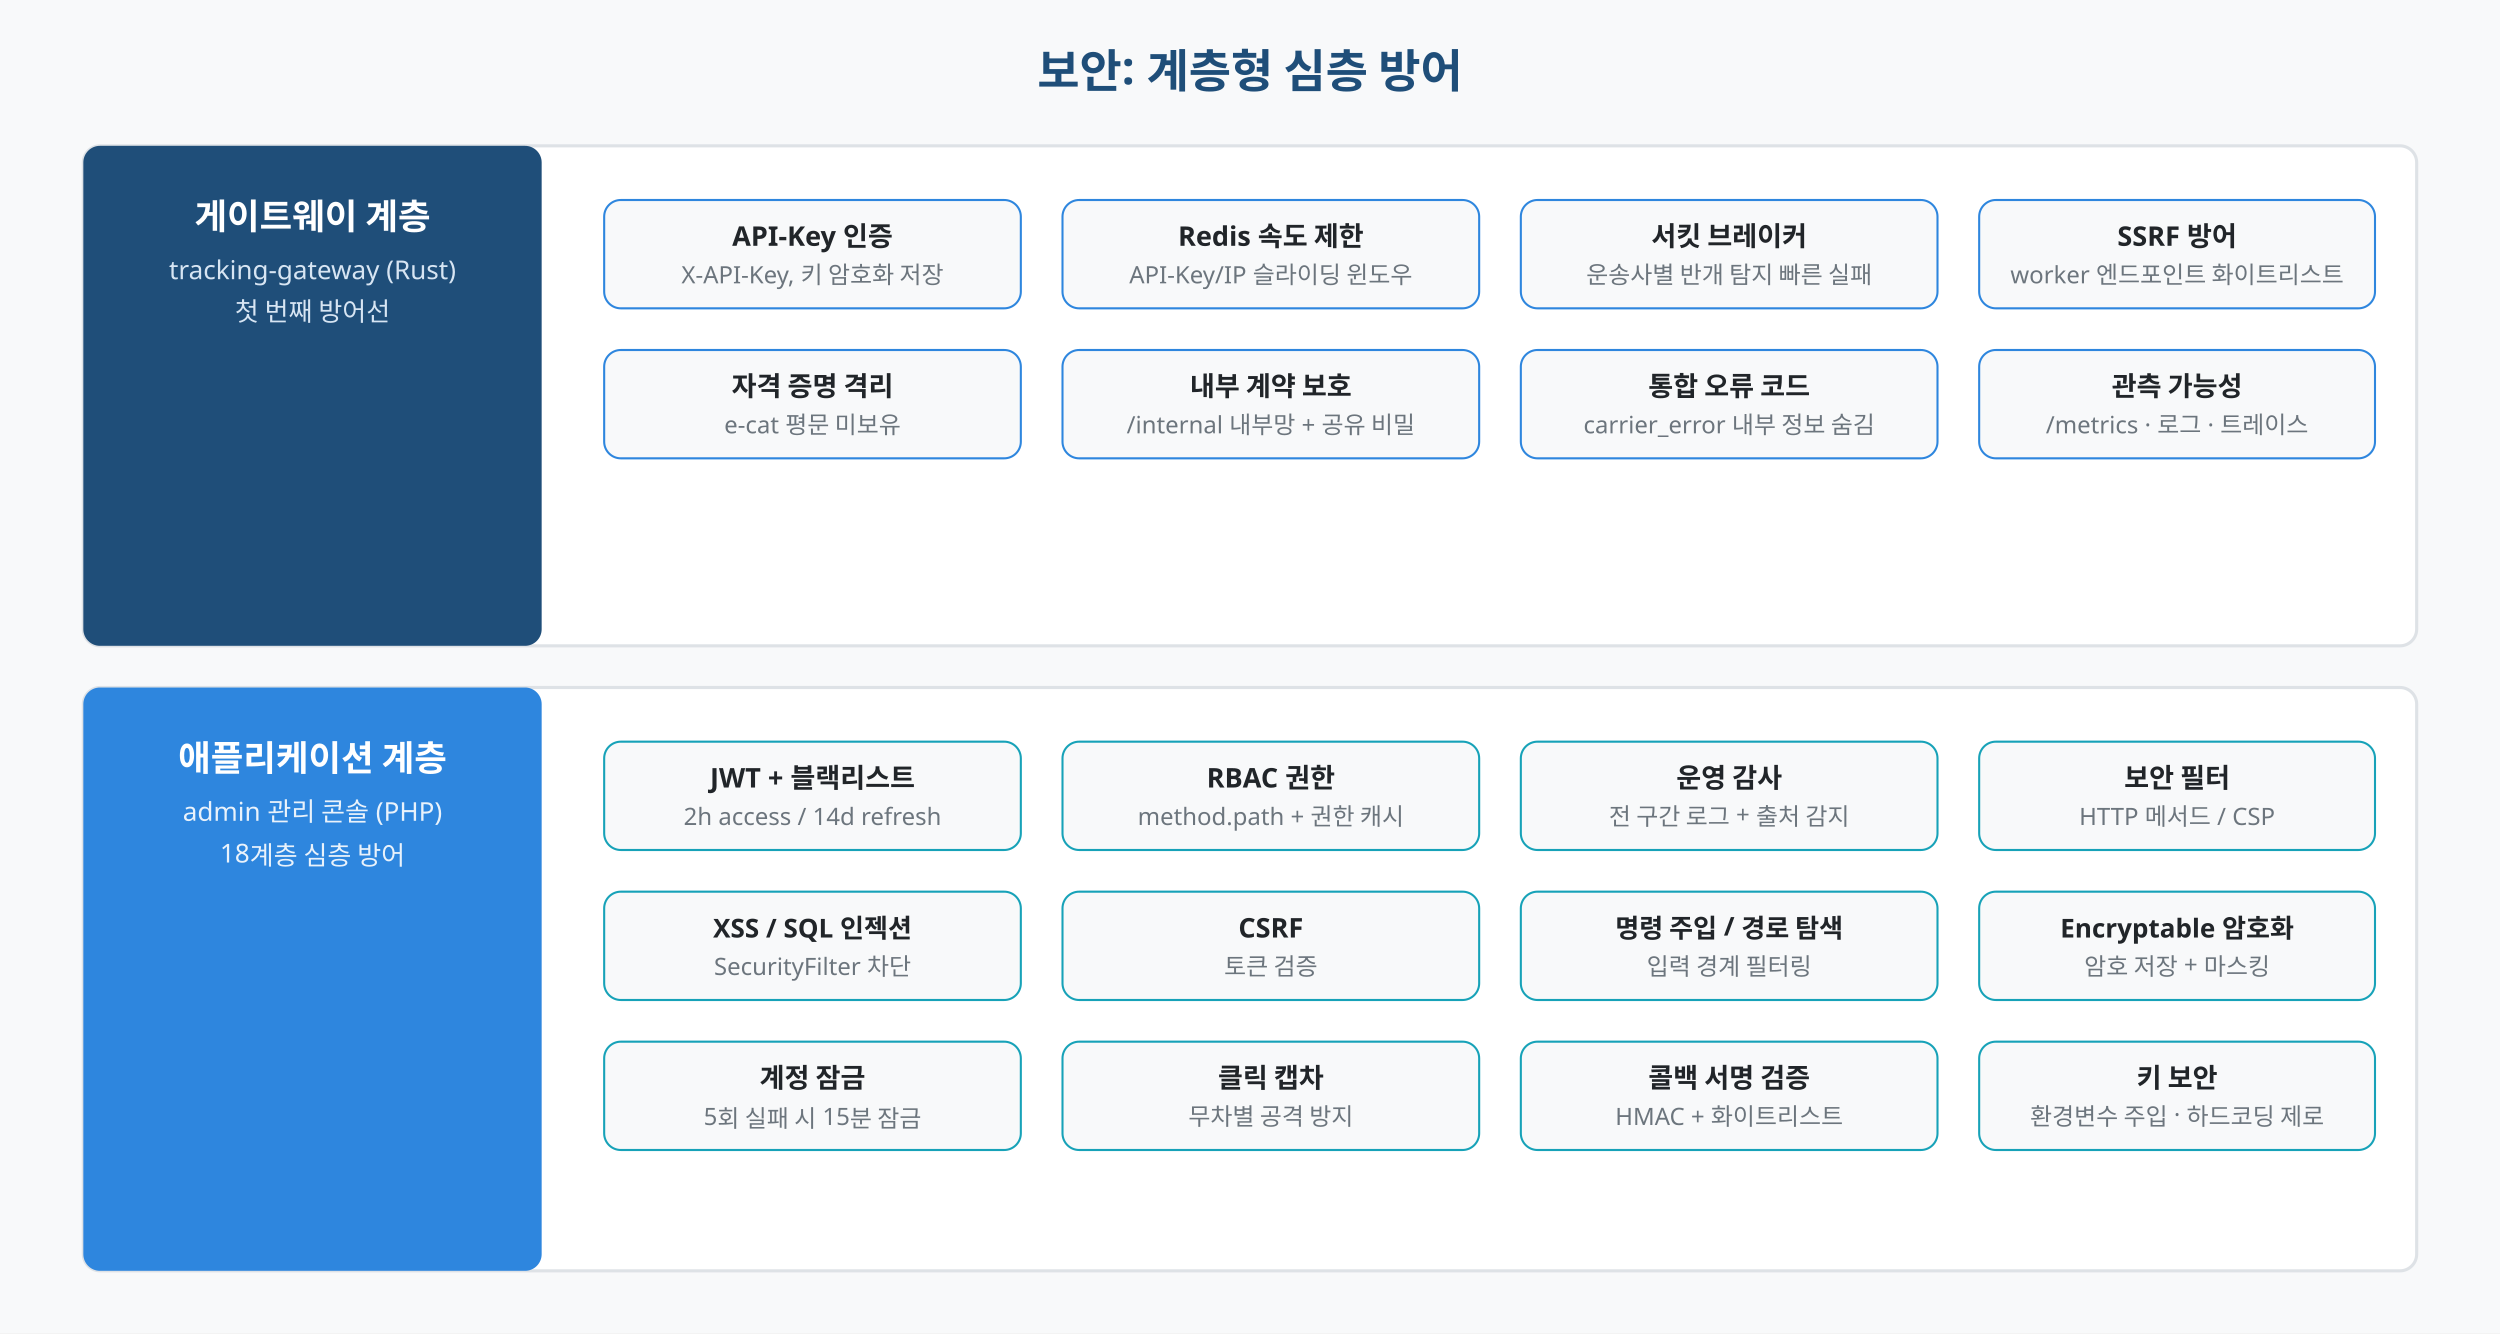
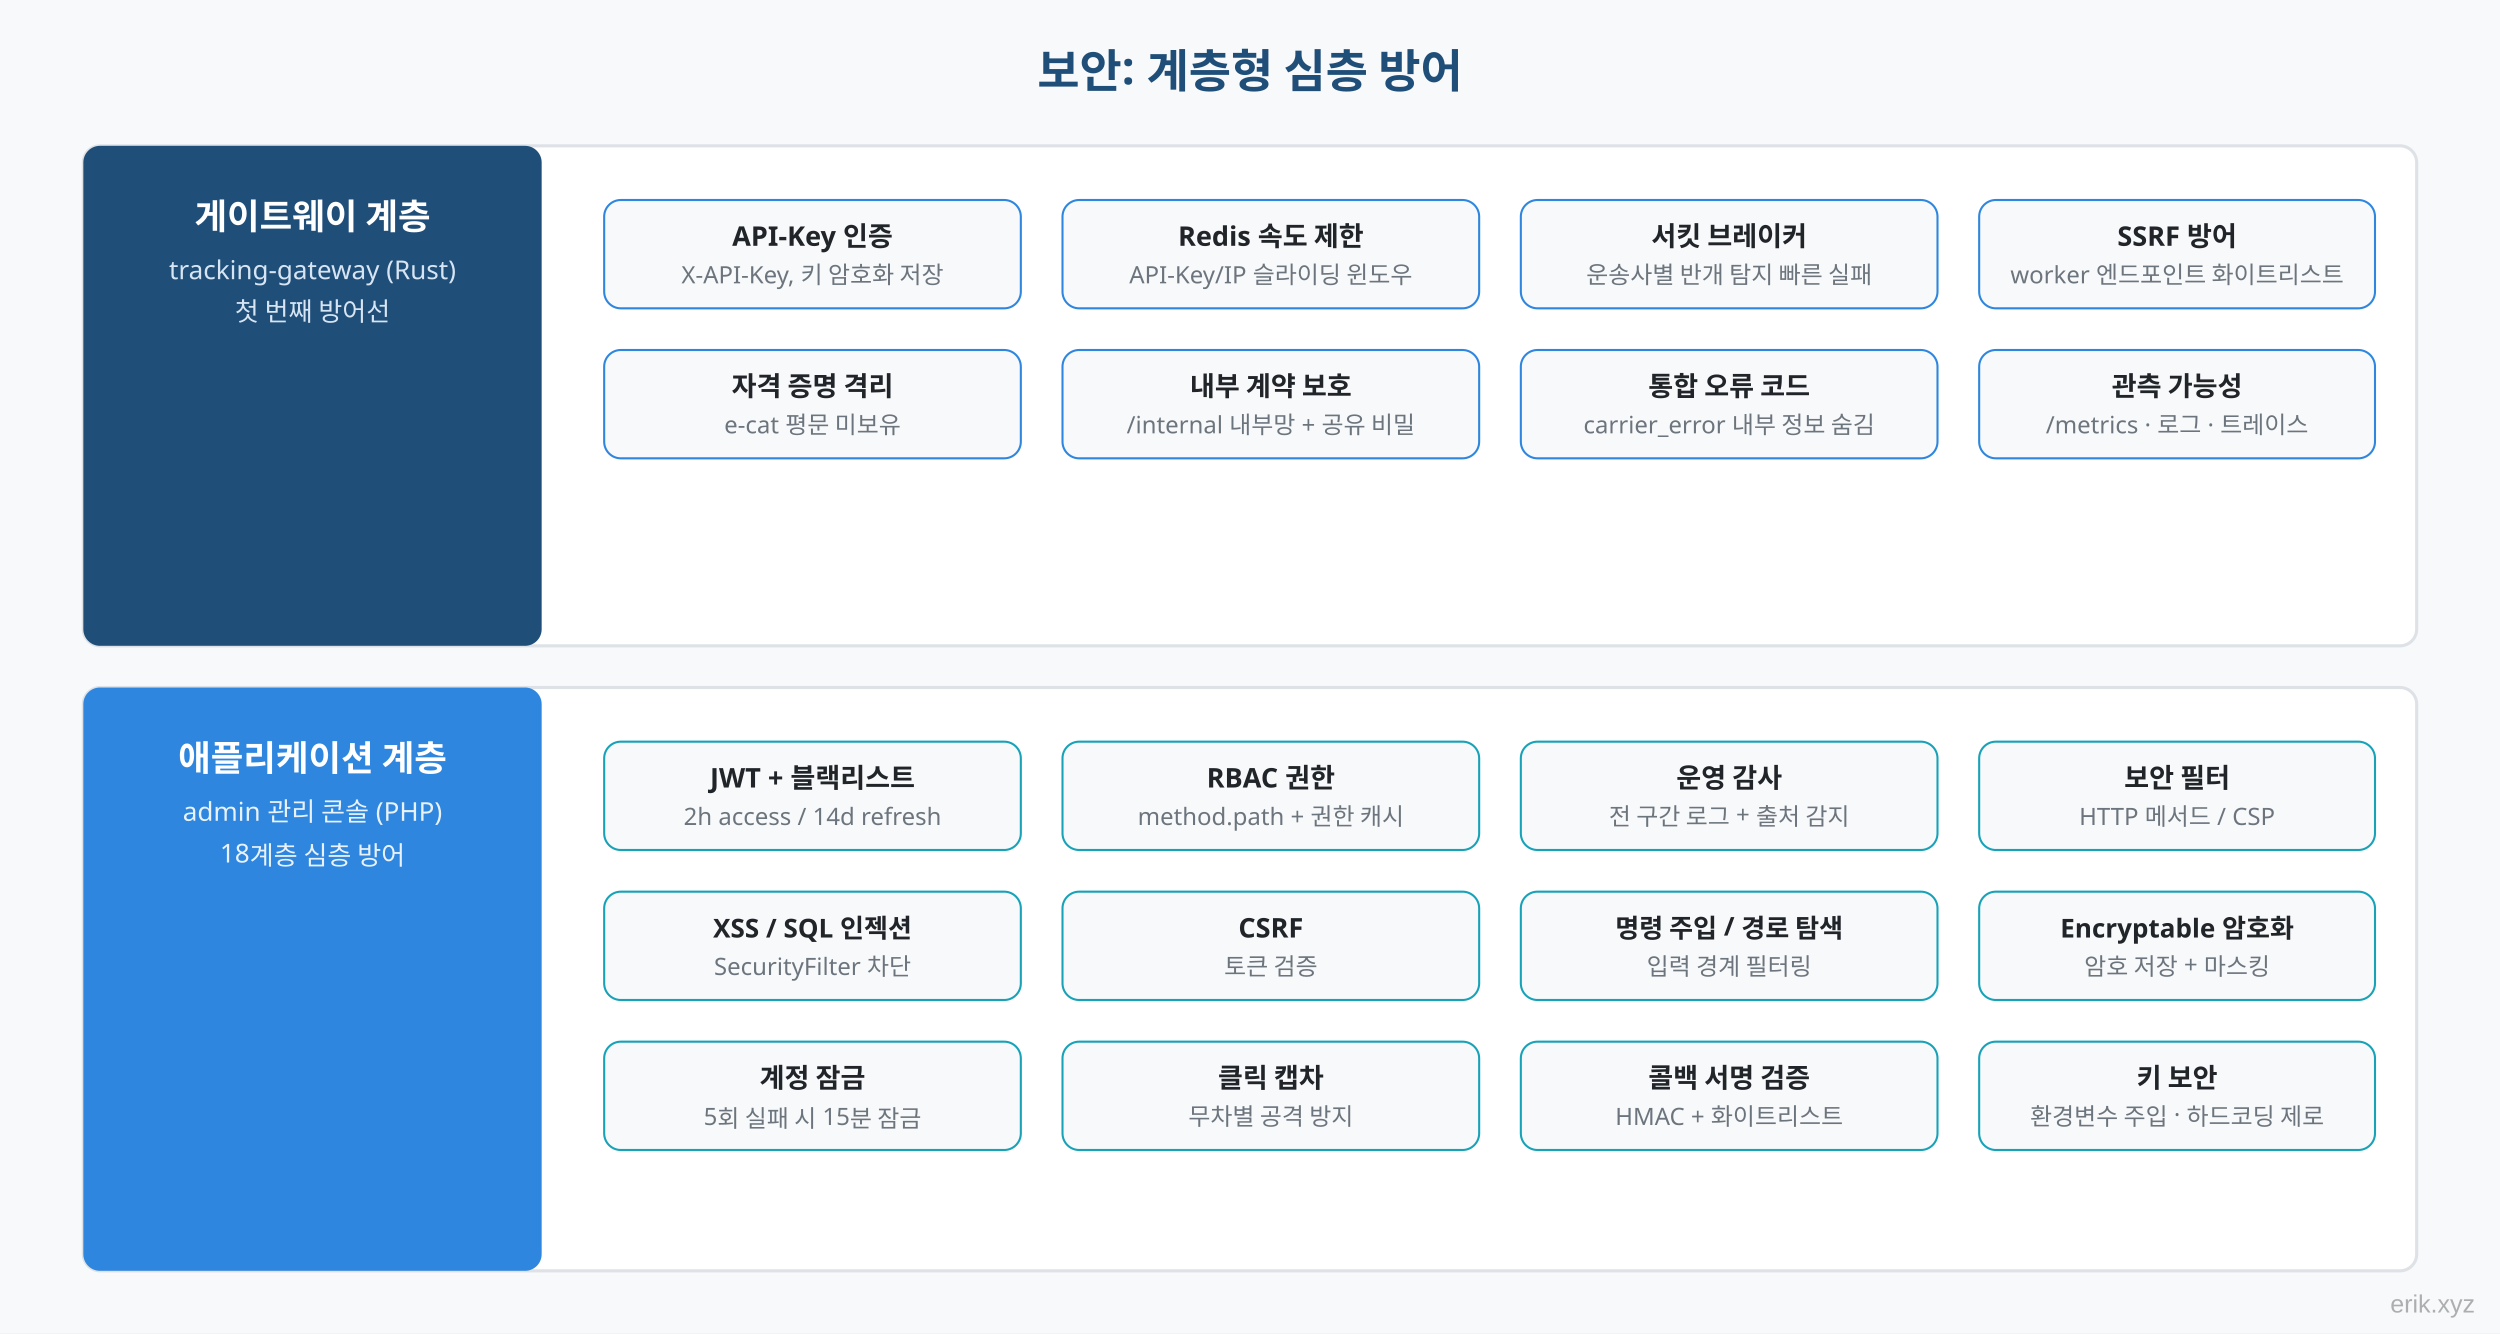
<svg xmlns="http://www.w3.org/2000/svg" viewBox="0 0 1200 640" font-family="'PingFang SC','Noto Sans SC','Microsoft YaHei',sans-serif">
  <defs>
    <marker id="arrow" viewBox="0 0 10 10" refX="9" refY="5" markerWidth="8" markerHeight="8" orient="auto-start-reverse">
      <path d="M0,0 L10,5 L0,10 z" fill="#1F4E79" />
    </marker>
  </defs>
  <rect x="0" y="0" width="1200" height="640" fill="#F8F9FA" />
  <text x="600" y="42" text-anchor="middle" font-size="22" font-weight="bold" fill="#1F4E79">보안: 계층형 심층 방어</text>
  <rect x="40" y="70" width="1120" height="240" rx="8" fill="#FFFFFF" stroke="#DEE2E6" stroke-width="1.5" />
  <rect x="40" y="70" width="220" height="240" rx="8" fill="#1F4E79" />
  <text x="150" y="110" text-anchor="middle" font-size="17" font-weight="bold" fill="#FFFFFF">게이트웨이 계층</text>
  <text x="150" y="134" text-anchor="middle" font-size="12.5" fill="#D7E5F3">tracking-gateway (Rust)</text>
  <text x="150" y="154" text-anchor="middle" font-size="12.5" fill="#D7E5F3">첫 번째 방어선</text>
  <g font-size="13" fill="#212529">
    <rect x="290" y="96" width="200" height="52" rx="8" fill="#F8F9FA" stroke="#2E86DE" />
    <text x="390" y="118" text-anchor="middle" font-weight="bold">API-Key 인증</text>
    <text x="390" y="136" text-anchor="middle" font-size="11.5" fill="#6C757D">X-API-Key, 키 암호화 저장</text>
    <rect x="510" y="96" width="200" height="52" rx="8" fill="#F8F9FA" stroke="#2E86DE" />
    <text x="610" y="118" text-anchor="middle" font-weight="bold">Redis 속도 제한</text>
    <text x="610" y="136" text-anchor="middle" font-size="11.5" fill="#6C757D">API-Key/IP 슬라이딩 윈도우</text>
    <rect x="730" y="96" width="200" height="52" rx="8" fill="#F8F9FA" stroke="#2E86DE" />
    <text x="830" y="118" text-anchor="middle" font-weight="bold">서킷 브레이커</text>
    <text x="830" y="136" text-anchor="middle" font-size="11.5" fill="#6C757D">운송사별 반개 탐지 빠른 실패</text>
    <rect x="950" y="96" width="190" height="52" rx="8" fill="#F8F9FA" stroke="#2E86DE" />
    <text x="1045" y="118" text-anchor="middle" font-weight="bold">SSRF 방어</text>
    <text x="1045" y="136" text-anchor="middle" font-size="11.5" fill="#6C757D">worker 엔드포인트 화이트리스트</text>
    <rect x="290" y="168" width="200" height="52" rx="8" fill="#F8F9FA" stroke="#2E86DE" />
    <text x="390" y="190" text-anchor="middle" font-weight="bold">자격 증명 격리</text>
    <text x="390" y="208" text-anchor="middle" font-size="11.5" fill="#6C757D">e-cat 평문 미보유</text>
    <rect x="510" y="168" width="200" height="52" rx="8" fill="#F8F9FA" stroke="#2E86DE" />
    <text x="610" y="190" text-anchor="middle" font-weight="bold">내부 계약 보호</text>
    <text x="610" y="208" text-anchor="middle" font-size="11.5" fill="#6C757D">/internal 내부망 + 공유 비밀</text>
    <rect x="730" y="168" width="200" height="52" rx="8" fill="#F8F9FA" stroke="#2E86DE" />
    <text x="830" y="190" text-anchor="middle" font-weight="bold">통합 오류 코드</text>
    <text x="830" y="208" text-anchor="middle" font-size="11.5" fill="#6C757D">carrier_error 내부 정보 숨김</text>
    <rect x="950" y="168" width="190" height="52" rx="8" fill="#F8F9FA" stroke="#2E86DE" />
    <text x="1045" y="190" text-anchor="middle" font-weight="bold">관측 가능성</text>
    <text x="1045" y="208" text-anchor="middle" font-size="11.5" fill="#6C757D">/metrics · 로그 · 트레이스</text>
  </g>
  <rect x="40" y="330" width="1120" height="280" rx="8" fill="#FFFFFF" stroke="#DEE2E6" stroke-width="1.5" />
  <rect x="40" y="330" width="220" height="280" rx="8" fill="#2E86DE" />
  <text x="150" y="370" text-anchor="middle" font-size="17" font-weight="bold" fill="#FFFFFF">애플리케이션 계층</text>
  <text x="150" y="394" text-anchor="middle" font-size="12.5" fill="#E9F2FB">admin 관리 콘솔 (PHP)</text>
  <text x="150" y="414" text-anchor="middle" font-size="12.5" fill="#E9F2FB">18계층 심층 방어</text>
  <g font-size="13" fill="#212529">
    <rect x="290" y="356" width="200" height="52" rx="8" fill="#F8F9FA" stroke="#17A2B8" />
    <text x="390" y="378" text-anchor="middle" font-weight="bold">JWT + 블랙리스트</text>
    <text x="390" y="396" text-anchor="middle" font-size="11.5" fill="#6C757D">2h access / 14d refresh</text>
    <rect x="510" y="356" width="200" height="52" rx="8" fill="#F8F9FA" stroke="#17A2B8" />
    <text x="610" y="378" text-anchor="middle" font-weight="bold">RBAC 권한</text>
    <text x="610" y="396" text-anchor="middle" font-size="11.5" fill="#6C757D">method.path + 권한 캐시</text>
    <rect x="730" y="356" width="200" height="52" rx="8" fill="#F8F9FA" stroke="#17A2B8" />
    <text x="830" y="378" text-anchor="middle" font-weight="bold">운영 감사</text>
    <text x="830" y="396" text-anchor="middle" font-size="11.5" fill="#6C757D">전 구간 로그 + 출처 감지</text>
    <rect x="950" y="356" width="190" height="52" rx="8" fill="#F8F9FA" stroke="#17A2B8" />
    <text x="1045" y="378" text-anchor="middle" font-weight="bold">보안 필터</text>
    <text x="1045" y="396" text-anchor="middle" font-size="11.5" fill="#6C757D">HTTP 메서드 / CSP</text>
    <rect x="290" y="428" width="200" height="52" rx="8" fill="#F8F9FA" stroke="#17A2B8" />
    <text x="390" y="450" text-anchor="middle" font-size="12.5" font-weight="bold">XSS / SQL 인젝션</text>
    <text x="390" y="468" text-anchor="middle" font-size="11.5" fill="#6C757D">SecurityFilter 차단</text>
    <rect x="510" y="428" width="200" height="52" rx="8" fill="#F8F9FA" stroke="#17A2B8" />
    <text x="610" y="450" text-anchor="middle" font-weight="bold">CSRF</text>
    <text x="610" y="468" text-anchor="middle" font-size="11.5" fill="#6C757D">토큰 검증</text>
    <rect x="730" y="428" width="200" height="52" rx="8" fill="#F8F9FA" stroke="#17A2B8" />
    <text x="830" y="450" text-anchor="middle" font-size="12.5" font-weight="bold">명령 주입 / 경로 탐색</text>
    <text x="830" y="468" text-anchor="middle" font-size="11.5" fill="#6C757D">입력 경계 필터링</text>
    <rect x="950" y="428" width="190" height="52" rx="8" fill="#F8F9FA" stroke="#17A2B8" />
    <text x="1045" y="450" text-anchor="middle" font-size="12.5" font-weight="bold">Encryptable 암호화</text>
    <text x="1045" y="468" text-anchor="middle" font-size="11.5" fill="#6C757D">암호 저장 + 마스킹</text>
    <rect x="290" y="500" width="200" height="52" rx="8" fill="#F8F9FA" stroke="#17A2B8" />
    <text x="390" y="522" text-anchor="middle" font-weight="bold">계정 잠금</text>
    <text x="390" y="540" text-anchor="middle" font-size="11.5" fill="#6C757D">5회 실패 시 15분 잠금</text>
    <rect x="510" y="500" width="200" height="52" rx="8" fill="#F8F9FA" stroke="#17A2B8" />
    <text x="610" y="522" text-anchor="middle" font-weight="bold">클릭 캡차</text>
    <text x="610" y="540" text-anchor="middle" font-size="11.5" fill="#6C757D">무차별 공격 방지</text>
    <rect x="730" y="500" width="200" height="52" rx="8" fill="#F8F9FA" stroke="#17A2B8" />
    <text x="830" y="522" text-anchor="middle" font-weight="bold">콜백 서명 검증</text>
    <text x="830" y="540" text-anchor="middle" font-size="11.5" fill="#6C757D">HMAC + 화이트리스트</text>
    <rect x="950" y="500" width="190" height="52" rx="8" fill="#F8F9FA" stroke="#17A2B8" />
    <text x="1045" y="522" text-anchor="middle" font-weight="bold">키 보안</text>
    <text x="1045" y="540" text-anchor="middle" font-size="11.5" fill="#6C757D">환경변수 주입 · 하드코딩 제로</text>
  </g>
+   <text x="1188" y="630" fill="rgba(33,37,41,0.35)" font-size="12" font-family="Arial, sans-serif" text-anchor="end">erik.xyz</text>
</svg>
